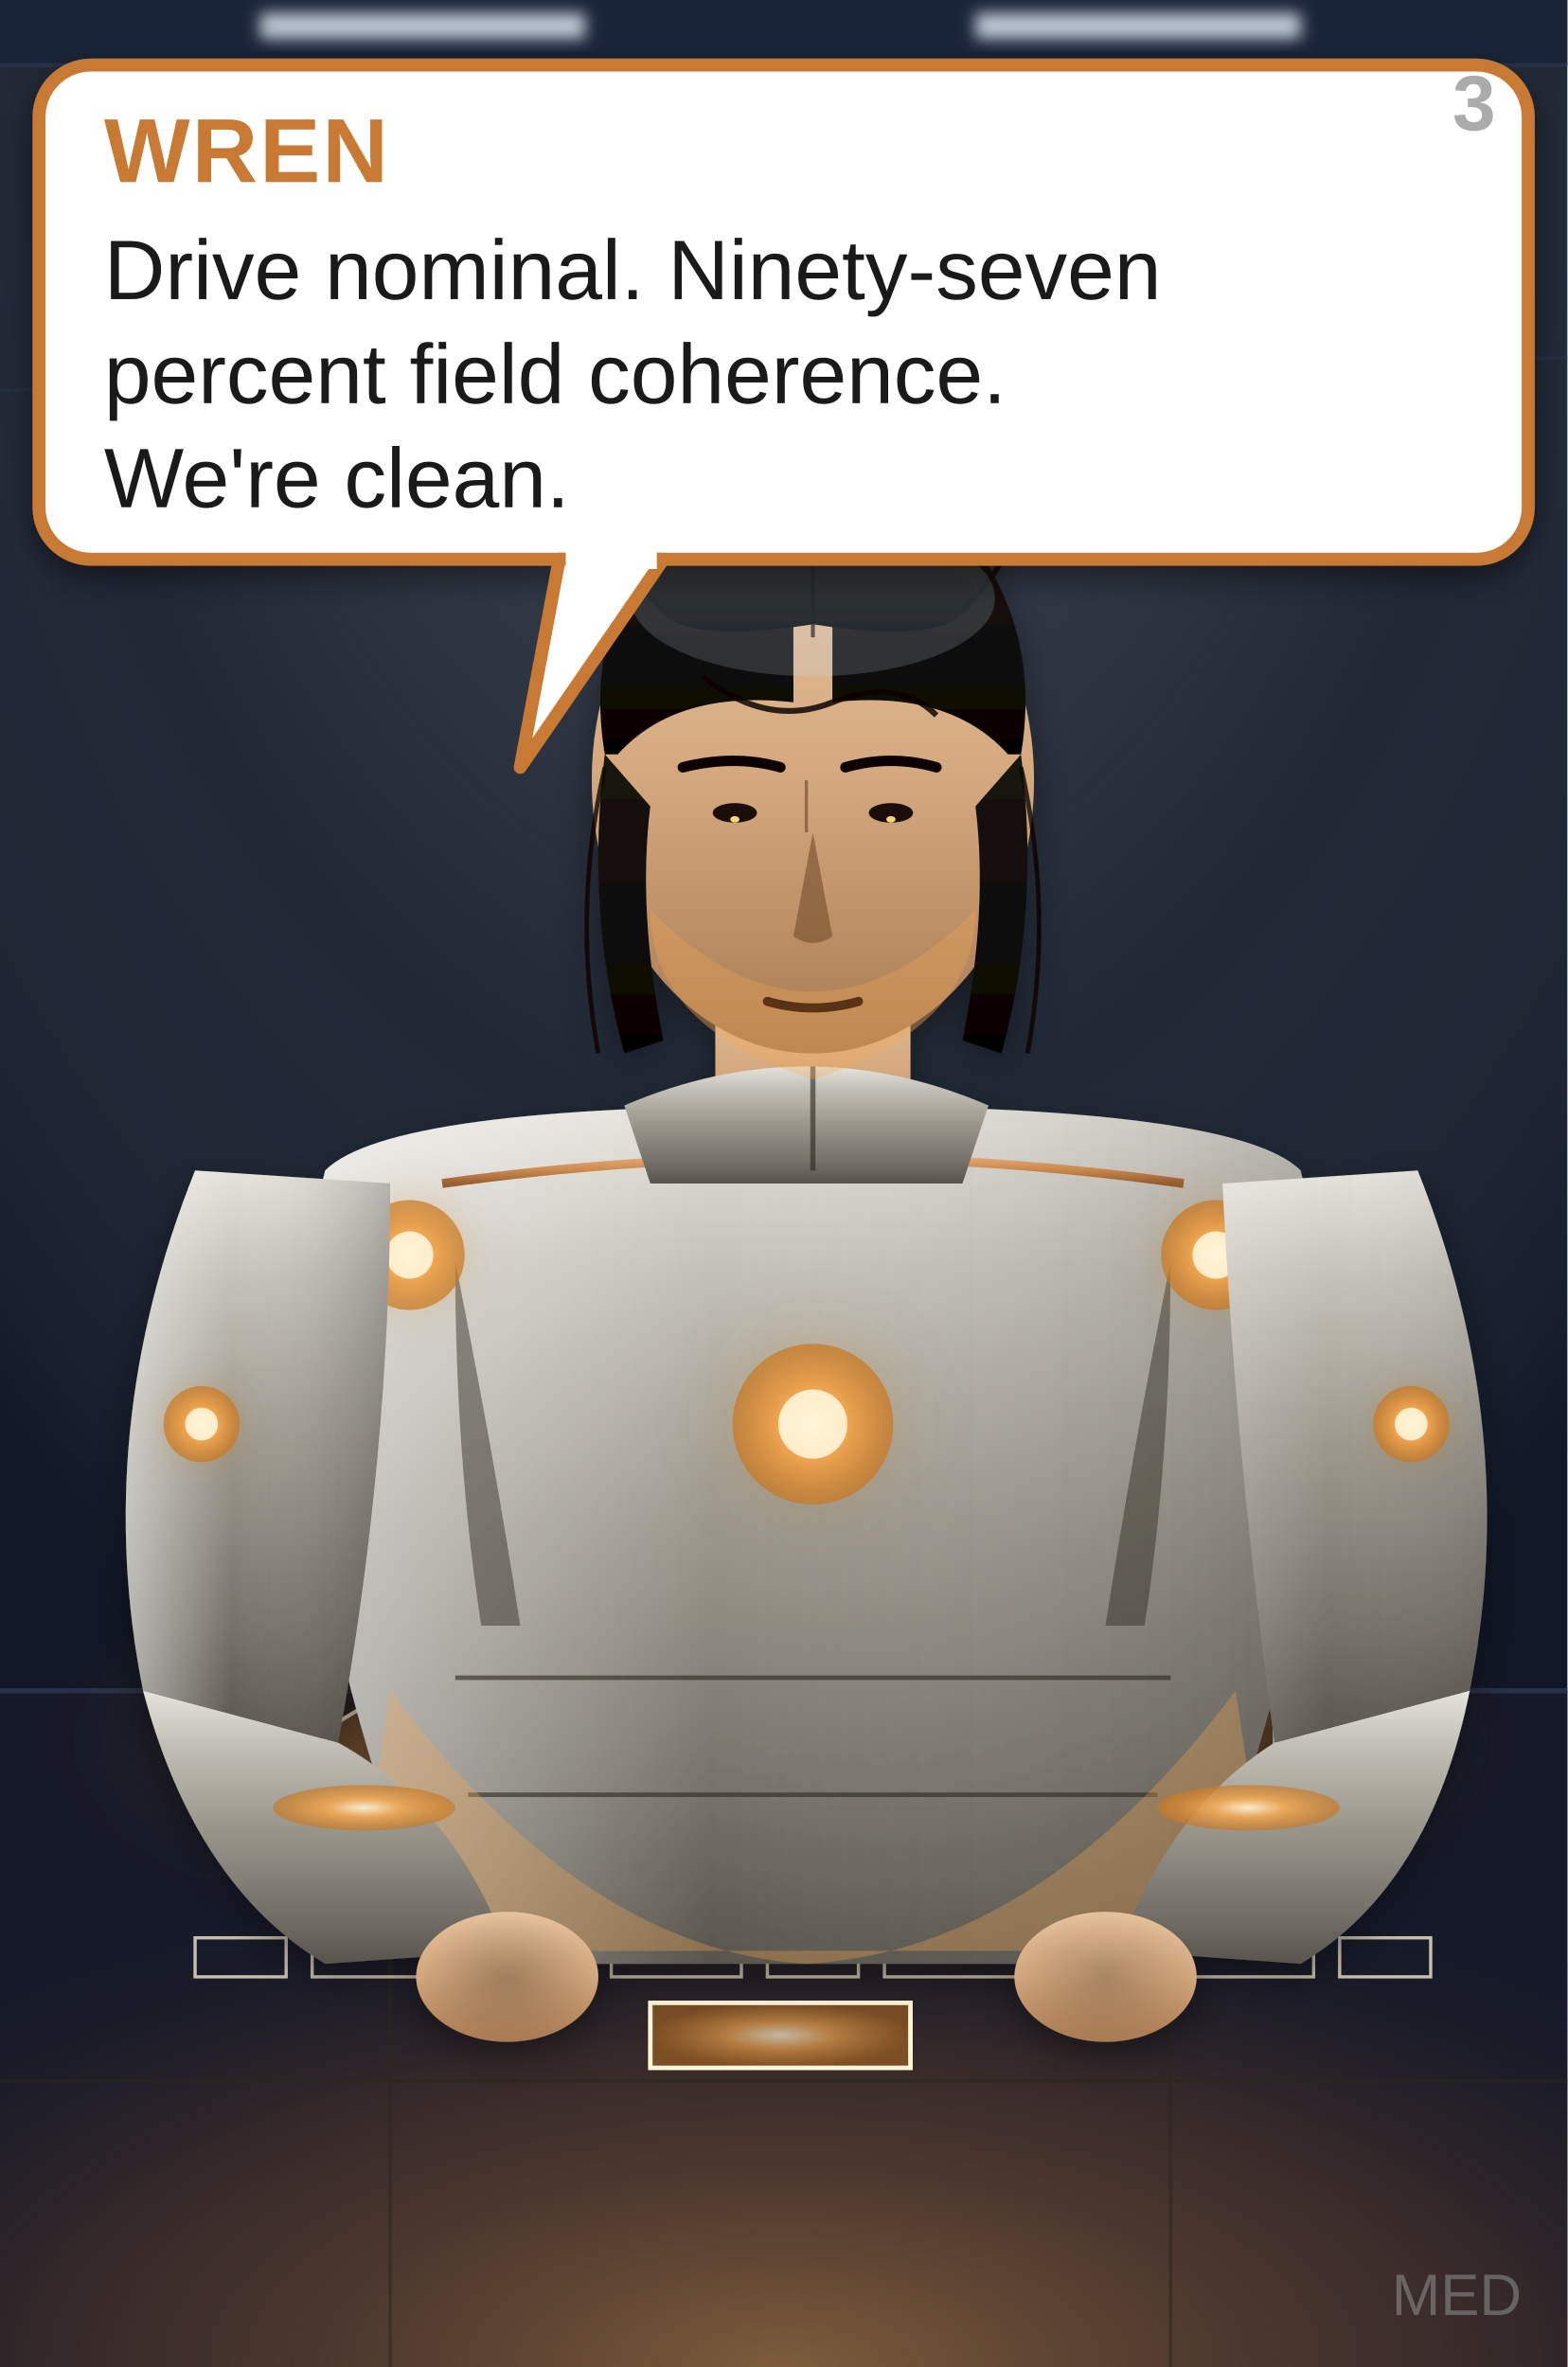
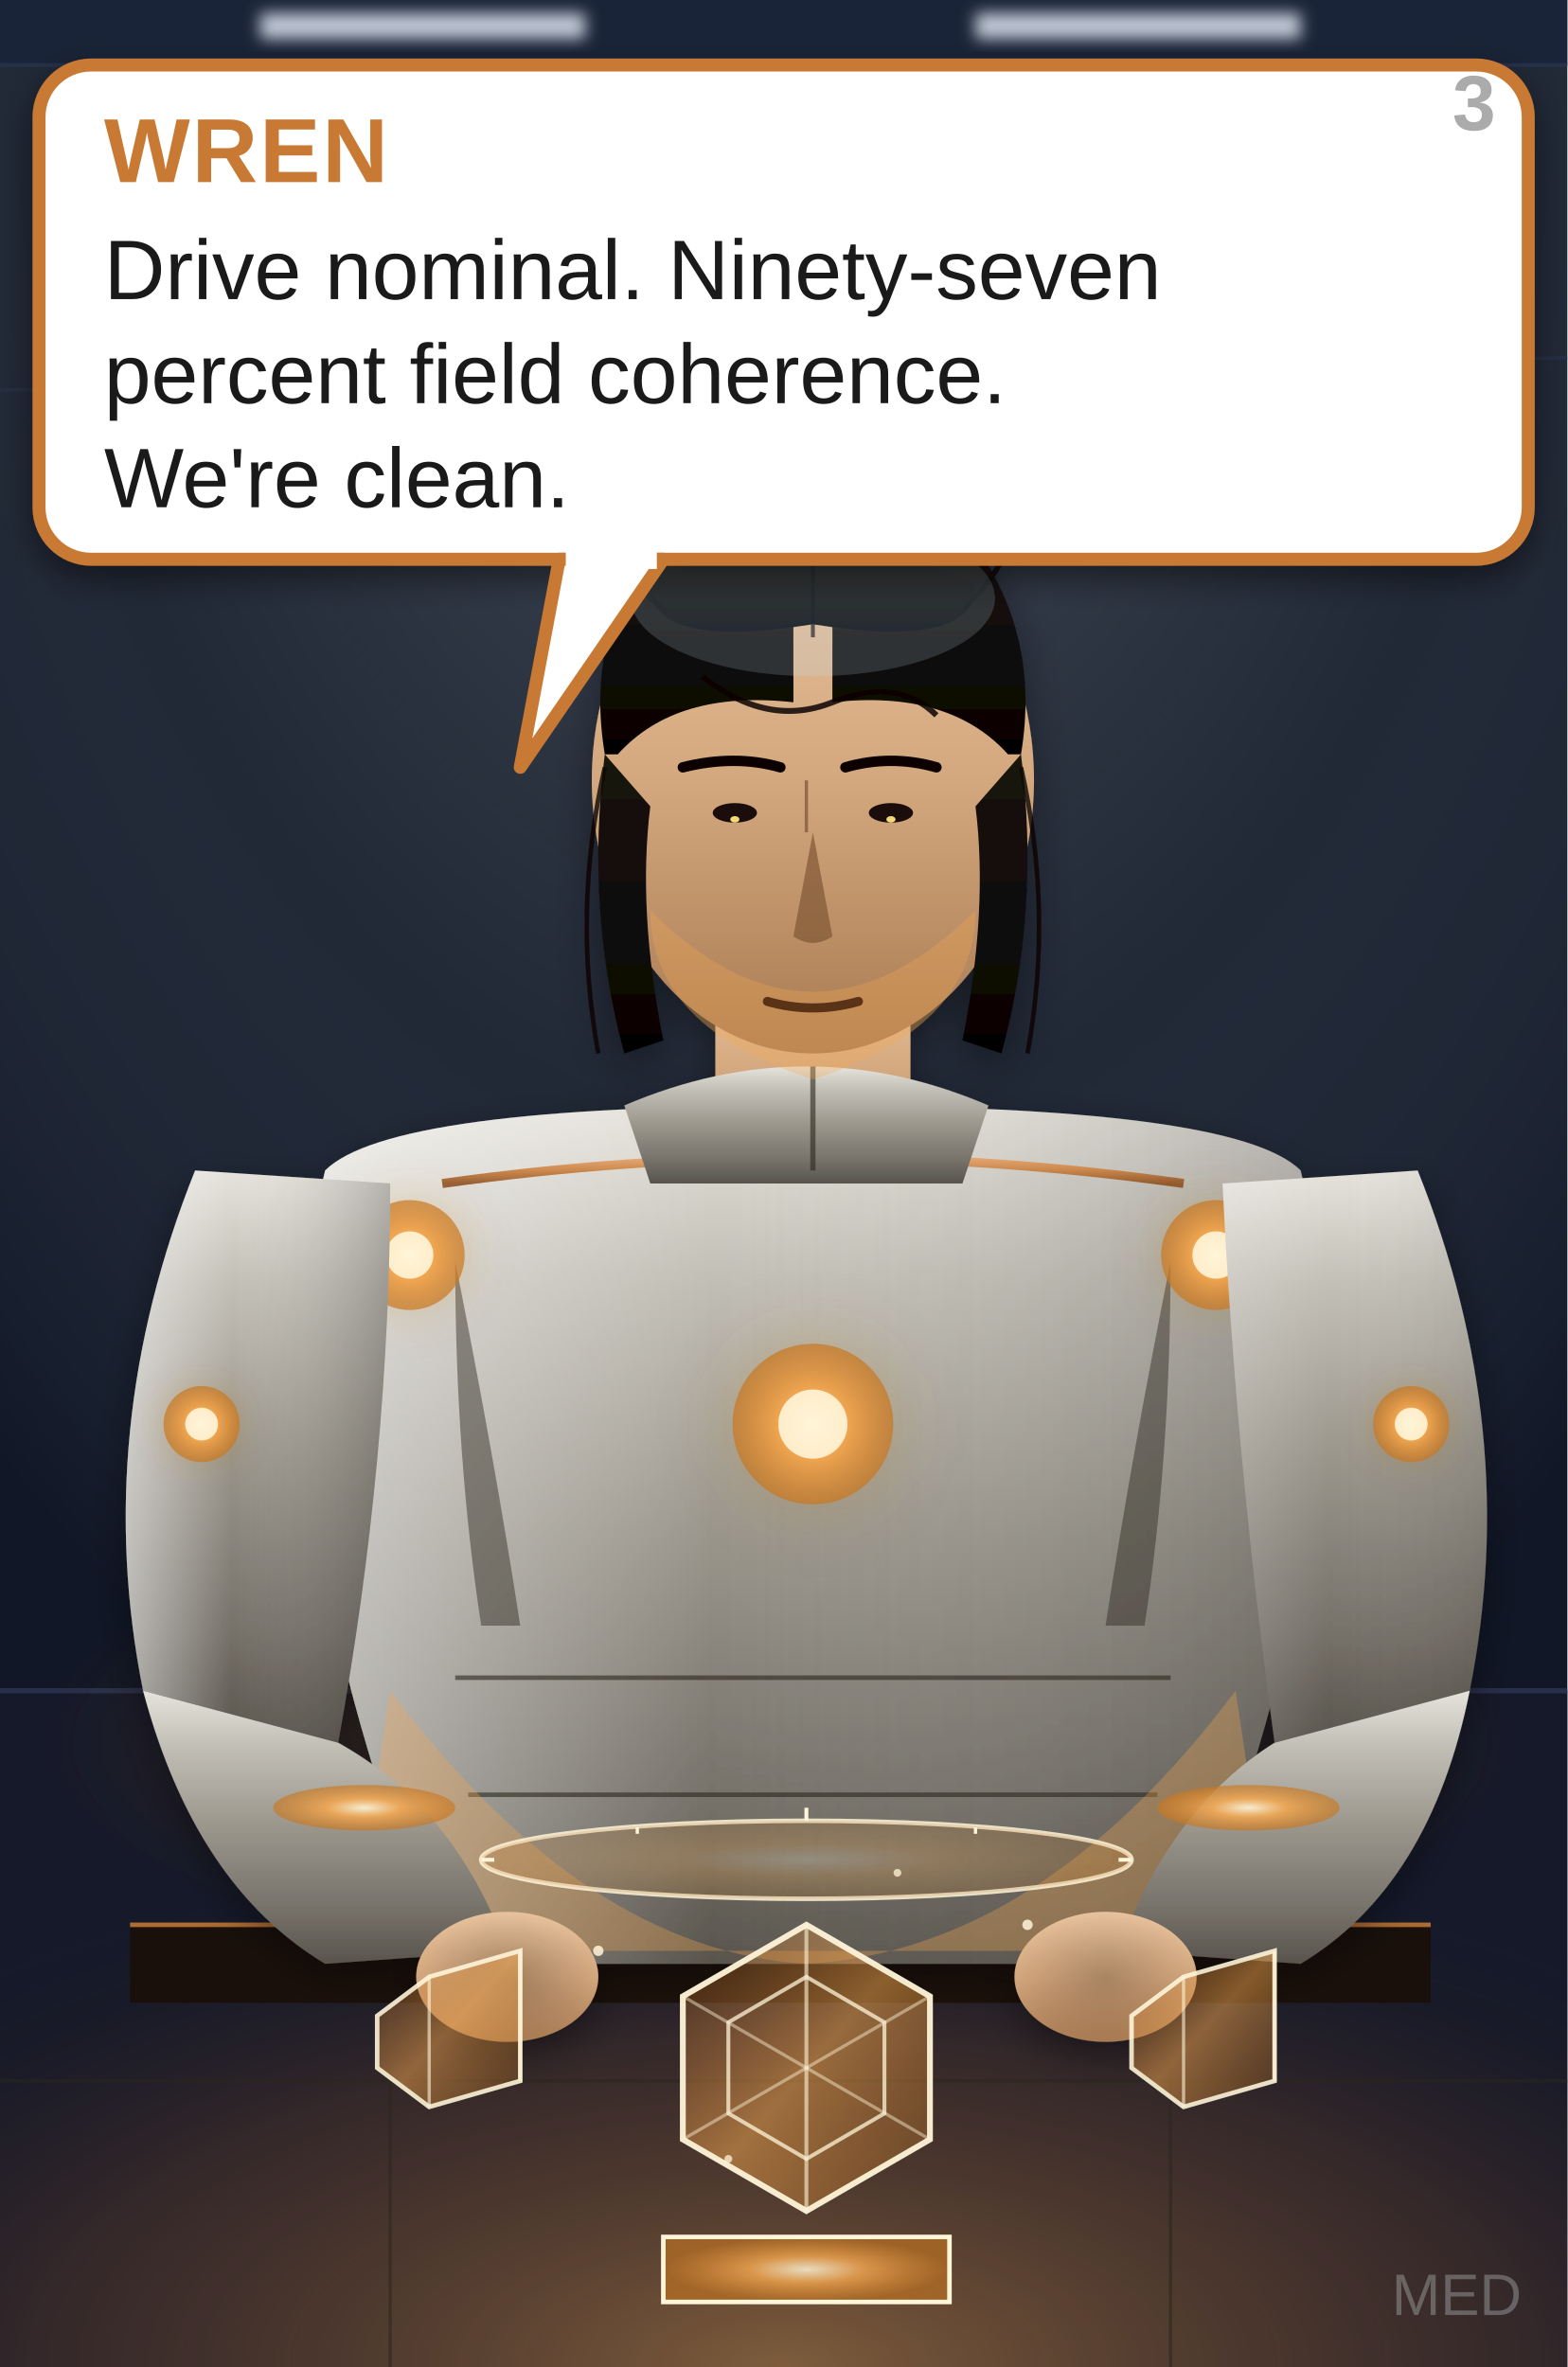
<svg xmlns="http://www.w3.org/2000/svg" viewBox="0 0 241 364" width="241" height="364">
  <defs>
    <filter id="balloonShadow" x="-10%" y="-10%" width="120%" height="120%">
      <feDropShadow dx="0" dy="2" stdDeviation="2.5" flood-color="#000" flood-opacity="0.45" />
    </filter>
    <linearGradient id="p3suitMetal" x1="0%" y1="0%" x2="0%" y2="100%">
      <stop offset="0%" stop-color="#e6e3dc" />
      <stop offset="20%" stop-color="#c2bfb6" />
      <stop offset="50%" stop-color="#9a968c" />
      <stop offset="80%" stop-color="#76726a" />
      <stop offset="100%" stop-color="#58544c" />
    </linearGradient>
    <linearGradient id="p3suitHighlight" x1="0%" y1="0%" x2="100%" y2="0%">
      <stop offset="0%" stop-color="#ffffff" stop-opacity="0.5" />
      <stop offset="40%" stop-color="#ffffff" stop-opacity="0" />
      <stop offset="100%" stop-color="#000000" stop-opacity="0.2" />
    </linearGradient>
    <linearGradient id="p3suitSeam" x1="0%" y1="0%" x2="0%" y2="100%">
      <stop offset="0%" stop-color="#2c261c" />
      <stop offset="100%" stop-color="#15110b" />
    </linearGradient>
    <linearGradient id="p3copperTrim" x1="0%" y1="0%" x2="0%" y2="100%">
      <stop offset="0%" stop-color="#e8a065" />
      <stop offset="50%" stop-color="#c87a35" />
      <stop offset="100%" stop-color="#8c4a18" />
    </linearGradient>
    <linearGradient id="p3skinTone" x1="0%" y1="0%" x2="0%" y2="100%">
      <stop offset="0%" stop-color="#e8c39e" />
      <stop offset="50%" stop-color="#d4a87e" />
      <stop offset="100%" stop-color="#a87a52" />
    </linearGradient>
    <linearGradient id="p3hair" x1="0%" y1="0%" x2="0%" y2="100%">
      <stop offset="0%" stop-color="#1a1410" />
      <stop offset="60%" stop-color="#0e0a08" />
      <stop offset="100%" stop-color="#050302" />
    </linearGradient>
    <radialGradient id="p3oilStain" cx="50%" cy="50%">
      <stop offset="0%" stop-color="#1a0e06" stop-opacity="0.5" />
      <stop offset="100%" stop-color="#1a0e06" stop-opacity="0" />
    </radialGradient>
    <radialGradient id="p3hologramCore" cx="50%" cy="50%">
      <stop offset="0%" stop-color="#fff5d8" stop-opacity="1" />
      <stop offset="40%" stop-color="#f5a850" stop-opacity="0.95" />
      <stop offset="100%" stop-color="#c8761e" stop-opacity="0.7" />
    </radialGradient>
    <radialGradient id="p3hologramGlow" cx="50%" cy="50%">
      <stop offset="0%" stop-color="#f5a850" stop-opacity="0.55" />
      <stop offset="50%" stop-color="#c8761e" stop-opacity="0.18" />
      <stop offset="100%" stop-color="#8c4a18" stop-opacity="0" />
    </radialGradient>
    <radialGradient id="p3overheadKey" cx="50%" cy="0%" r="80%">
      <stop offset="0%" stop-color="#dce4f0" stop-opacity="0.7" />
      <stop offset="60%" stop-color="#7c92ae" stop-opacity="0.4" />
      <stop offset="100%" stop-color="#1a2238" stop-opacity="0.85" />
    </radialGradient>
    <radialGradient id="p3consoleKey" cx="50%" cy="100%" r="80%">
      <stop offset="0%" stop-color="#f5a850" stop-opacity="0.55" />
      <stop offset="60%" stop-color="#a86028" stop-opacity="0.25" />
      <stop offset="100%" stop-color="#1a0e06" stop-opacity="0" />
    </radialGradient>
    <linearGradient id="p3holoDisplay" x1="0%" y1="0%" x2="100%" y2="100%">
      <stop offset="0%" stop-color="#a86028" stop-opacity="0.25" />
      <stop offset="50%" stop-color="#f5a850" stop-opacity="0.55" />
      <stop offset="100%" stop-color="#c8761e" stop-opacity="0.25" />
    </linearGradient>
    <filter id="p3bloom" x="-50%" y="-50%" width="200%" height="200%">
      <feGaussianBlur stdDeviation="2.5" />
    </filter>
    <filter id="p3softBloom" x="-50%" y="-50%" width="200%" height="200%">
      <feGaussianBlur stdDeviation="1.2" />
    </filter>
    <filter id="p3dropShadow" x="-50%" y="-50%" width="200%" height="200%">
      <feDropShadow dx="0" dy="2" stdDeviation="3" flood-color="#000" flood-opacity="0.4" />
    </filter>
    <symbol id="p3copperNode" viewBox="-10 -10 20 20" overflow="visible">
      <circle r="9" fill="url(#p3hologramGlow)" filter="url(#p3bloom)" />
      <circle r="6.5" fill="url(#p3hologramCore)" />
      <circle r="2.8" fill="#fff5d8" opacity="0.9" />
    </symbol>
  </defs>
  <g id="p3-bridge-bg">
    <rect width="241" height="364" fill="#0a0e18" />
    <rect width="241" height="364" fill="url(#p3overheadKey)" opacity="0.5" />
    <rect x="0" y="0" width="241" height="10" fill="#1a2438" />
    <rect x="40" y="2" width="50" height="4" fill="#dce4f0" filter="url(#p3softBloom)" opacity="0.85" />
    <rect x="150" y="2" width="50" height="4" fill="#dce4f0" filter="url(#p3softBloom)" opacity="0.85" />
    <line x1="0" y1="10" x2="241" y2="10" stroke="#2a3450" stroke-width="0.6" opacity="0.7" />
    <line x1="0" y1="60" x2="241" y2="55" stroke="#2a3450" stroke-width="0.5" opacity="0.55" />
    <path d="M0,260 L241,260 L241,364 L0,364 Z" fill="#15192a" />
    <line x1="0" y1="260" x2="241" y2="260" stroke="#2a3450" stroke-width="0.8" opacity="0.85" />
    <rect x="0" y="260" width="241" height="104" fill="url(#p3consoleKey)" opacity="0.85" />
    <line x1="60" y1="260" x2="60" y2="364" stroke="#2a261c" stroke-width="0.5" opacity="0.55" />
    <line x1="180" y1="260" x2="180" y2="364" stroke="#2a261c" stroke-width="0.5" opacity="0.55" />
    <line x1="0" y1="320" x2="241" y2="320" stroke="#2a261c" stroke-width="0.5" opacity="0.55" />
  </g>
-   <g id="p3-holo-console" transform="translate(20, 248)">
+   <g id="p3-holo-console-bg" transform="translate(20, 248)">
    <ellipse cx="100" cy="20" rx="115" ry="38" fill="url(#p3hologramGlow)" filter="url(#p3bloom)" opacity="0.95" />
-     <g id="p3-holo-shapes">
-       <polygon points="100,0 122,12 122,36 100,48 78,36 78,12" fill="url(#p3holoDisplay)" stroke="#fff5d8" stroke-width="0.7" opacity="0.95" />
-       <polygon points="100,8 116,16 116,32 100,40 84,32 84,16" fill="none" stroke="#fff5d8" stroke-width="0.5" opacity="0.7" />
-       <line x1="100" y1="0" x2="100" y2="48" stroke="#fff5d8" stroke-width="0.5" opacity="0.6" />
-       <line x1="78" y1="12" x2="122" y2="36" stroke="#fff5d8" stroke-width="0.5" opacity="0.4" />
-       <line x1="78" y1="36" x2="122" y2="12" stroke="#fff5d8" stroke-width="0.5" opacity="0.4" />
-       <polygon points="40,12 56,8 56,28 40,32 30,26 30,18" fill="url(#p3holoDisplay)" stroke="#fff5d8" stroke-width="0.6" opacity="0.85" />
-       <line x1="40" y1="12" x2="40" y2="32" stroke="#fff5d8" stroke-width="0.5" opacity="0.6" />
-       <line x1="56" y1="8" x2="56" y2="28" stroke="#fff5d8" stroke-width="0.5" opacity="0.6" />
-       <polygon points="160,12 176,8 176,28 160,32 150,26 150,18" fill="url(#p3holoDisplay)" stroke="#fff5d8" stroke-width="0.6" opacity="0.85" />
-       <line x1="160" y1="12" x2="160" y2="32" stroke="#fff5d8" stroke-width="0.5" opacity="0.6" />
-       <line x1="176" y1="8" x2="176" y2="28" stroke="#fff5d8" stroke-width="0.5" opacity="0.6" />
-       <ellipse cx="100" cy="-8" rx="40" ry="6" fill="none" stroke="#fff5d8" stroke-width="0.7" opacity="0.85" />
-       <ellipse cx="100" cy="-8" rx="40" ry="6" fill="url(#p3hologramCore)" opacity="0.25" />
-       <line x1="62" y1="-8" x2="60" y2="-8" stroke="#fff5d8" stroke-width="0.6" />
-       <line x1="80" y1="-12" x2="80" y2="-13" stroke="#fff5d8" stroke-width="0.5" />
-       <line x1="100" y1="-14" x2="100" y2="-16" stroke="#fff5d8" stroke-width="0.6" />
-       <line x1="120" y1="-12" x2="120" y2="-13" stroke="#fff5d8" stroke-width="0.5" />
-       <line x1="140" y1="-8" x2="142" y2="-8" stroke="#fff5d8" stroke-width="0.6" />
-       <g stroke="#fff5d8" stroke-width="0.5" fill="none" opacity="0.75">
-         <rect x="10" y="50" width="14" height="6" />
-         <rect x="28" y="50" width="22" height="6" />
-         <rect x="56" y="50" width="14" height="6" />
-         <rect x="74" y="50" width="20" height="6" />
-         <rect x="98" y="50" width="14" height="6" />
-         <rect x="116" y="50" width="22" height="6" />
-         <rect x="142" y="50" width="14" height="6" />
-         <rect x="160" y="50" width="22" height="6" />
-         <rect x="186" y="50" width="14" height="6" />
-       </g>
-       <rect x="80" y="60" width="40" height="10" fill="url(#p3hologramCore)" opacity="0.7" />
-       <rect x="80" y="60" width="40" height="10" fill="none" stroke="#fff5d8" stroke-width="0.7" />
-     </g>
+     <rect x="0" y="48" width="200" height="12" fill="#1a0e06" opacity="0.85" />
+     <line x1="0" y1="48" x2="200" y2="48" stroke="#c87a35" stroke-width="0.7" opacity="0.85" />
  </g>
  <g id="p3-wren" filter="url(#p3dropShadow)">
    <g id="p3-wren-torso">
      <path d="M50,180 Q40,220 60,280 Q70,300 90,302 L160,302 Q180,300 190,280 Q210,220 200,180 Q190,170 124,170 Q60,170 50,180 Z" fill="url(#p3suitMetal)" />
      <path d="M50,180 Q40,220 60,280 Q70,300 90,302 L160,302 Q180,300 190,280 Q210,220 200,180 Q190,170 124,170 Q60,170 50,180 Z" fill="url(#p3suitHighlight)" />
      <line x1="125" y1="172" x2="125" y2="298" stroke="url(#p3copperTrim)" stroke-width="2.4" opacity="0.85" />
      <path d="M70,194 Q76,224 80,250 L74,250 Q70,224 70,194 Z" fill="#2a261c" opacity="0.45" />
      <path d="M180,194 Q174,224 170,250 L176,250 Q180,224 180,194 Z" fill="#2a261c" opacity="0.45" />
      <path d="M68,182 Q125,174 182,182" fill="none" stroke="url(#p3copperTrim)" stroke-width="1.4" opacity="0.85" />
      <line x1="70" y1="258" x2="180" y2="258" stroke="#2a261c" stroke-width="0.7" opacity="0.6" />
      <line x1="72" y1="276" x2="178" y2="276" stroke="#2a261c" stroke-width="0.7" opacity="0.6" />
      <use href="#p3copperNode" x="106" y="200" width="38" height="38" />
      <use href="#p3copperNode" x="50" y="180" width="26" height="26" />
      <use href="#p3copperNode" x="174" y="180" width="26" height="26" />
      <path d="M60,260 Q90,300 124,302 Q160,300 190,260 L196,300 L54,300 Z" fill="#f5a850" opacity="0.32" />
    </g>
    <g id="p3-wren-arms">
      <path d="M30,180 Q14,220 22,260 L52,268 Q60,224 60,182 Z" fill="url(#p3suitMetal)" />
      <path d="M30,180 Q14,220 22,260 L52,268 Q60,224 60,182 Z" fill="url(#p3suitHighlight)" />
      <path d="M22,260 Q30,290 50,302 L78,300 Q70,278 52,268 Z" fill="url(#p3suitMetal)" />
      <ellipse cx="78" cy="304" rx="14" ry="10" fill="url(#p3skinTone)" />
      <ellipse cx="78" cy="304" rx="14" ry="10" fill="url(#p3oilStain)" opacity="0.55" />
      <ellipse cx="56" cy="278" rx="14" ry="3.5" fill="url(#p3hologramCore)" opacity="0.9" />
      <use href="#p3copperNode" x="22" y="210" width="18" height="18" />
      <path d="M218,180 Q234,220 226,260 L196,268 Q190,224 188,182 Z" fill="url(#p3suitMetal)" />
      <path d="M218,180 Q234,220 226,260 L196,268 Q190,224 188,182 Z" fill="url(#p3suitHighlight)" opacity="0.4" />
      <path d="M226,260 Q220,290 200,302 L172,300 Q180,278 196,268 Z" fill="url(#p3suitMetal)" />
      <ellipse cx="170" cy="304" rx="14" ry="10" fill="url(#p3skinTone)" />
      <ellipse cx="170" cy="304" rx="14" ry="10" fill="url(#p3oilStain)" opacity="0.45" />
      <ellipse cx="192" cy="278" rx="14" ry="3.5" fill="url(#p3hologramCore)" opacity="0.9" />
      <use href="#p3copperNode" x="208" y="210" width="18" height="18" />
    </g>
    <g id="p3-wren-neck">
      <path d="M110,150 L110,180 L140,180 L140,150 Z" fill="url(#p3skinTone)" />
      <path d="M96,170 Q124,158 152,170 L148,182 L100,182 Z" fill="url(#p3suitMetal)" />
      <line x1="125" y1="164" x2="125" y2="180" stroke="#2a261c" stroke-width="0.8" opacity="0.6" />
    </g>
    <g id="p3-wren-head">
      <ellipse cx="125" cy="120" rx="34" ry="42" fill="url(#p3skinTone)" />
      <path d="M93,116 Q90,98 100,84 Q110,80 122,82 L122,108 Q104,106 95,116 Z" fill="url(#p3hair)" />
      <path d="M157,116 Q160,98 150,84 Q140,80 128,82 L128,108 Q146,106 155,116 Z" fill="url(#p3hair)" />
      <path d="M100,90 Q125,76 150,90 Q150,100 125,96 Q100,100 100,90 Z" fill="url(#p3hair)" />
      <line x1="125" y1="80" x2="125" y2="98" stroke="#040201" stroke-width="0.6" opacity="0.7" />
      <ellipse cx="125" cy="64" rx="20" ry="13" fill="url(#p3hair)" />
      <path d="M110,57 Q116,46 130,48 Q142,52 140,64 Q126,57 110,64 Z" fill="url(#p3hair)" />
      <path d="M114,68 Q124,53 140,55 Q145,67 134,75 Q122,72 114,68 Z" fill="url(#p3hair)" opacity="0.92" />
      <ellipse cx="125" cy="80" rx="15" ry="3.8" fill="#0a0604" opacity="0.7" />
      <path d="M114,54 Q125,49 138,54" fill="none" stroke="#3a2818" stroke-width="0.7" opacity="0.7" />
      <path d="M118,64 Q130,59 138,66" fill="none" stroke="#3a2818" stroke-width="0.6" opacity="0.6" />
      <path d="M93,116 Q90,140 96,162 L102,160 Q98,140 100,124 Z" fill="url(#p3hair)" />
      <path d="M157,116 Q160,140 154,162 L148,160 Q152,140 150,124 Z" fill="url(#p3hair)" />
      <path d="M99,86 Q90,72 87,58" fill="none" stroke="#0a0604" stroke-width="1.0" stroke-linecap="round" opacity="0.9" />
      <path d="M102,94 Q94,86 92,76" fill="none" stroke="#0a0604" stroke-width="0.8" stroke-linecap="round" opacity="0.8" />
      <path d="M151,86 Q160,72 163,58" fill="none" stroke="#0a0604" stroke-width="1.0" stroke-linecap="round" opacity="0.9" />
      <path d="M148,94 Q156,86 158,76" fill="none" stroke="#0a0604" stroke-width="0.8" stroke-linecap="round" opacity="0.8" />
      <path d="M108,104 Q118,112 128,108 Q138,104 144,110" fill="none" stroke="#0a0604" stroke-width="0.9" opacity="0.85" />
      <path d="M93,118 Q88,140 92,162" fill="none" stroke="#0a0604" stroke-width="0.7" opacity="0.8" />
      <path d="M157,118 Q162,140 158,162" fill="none" stroke="#0a0604" stroke-width="0.7" opacity="0.8" />
      <ellipse cx="125" cy="92" rx="28" ry="12" fill="#bfe4ff" opacity="0.18" />
      <path d="M100,140 Q125,165 150,140 Q150,158 125,166 Q100,158 100,140 Z" fill="#f5a850" opacity="0.3" />
      <ellipse cx="113" cy="125" rx="3.4" ry="1.5" fill="#1a0e08" />
      <ellipse cx="137" cy="125" rx="3.4" ry="1.5" fill="#1a0e08" />
      <ellipse cx="113" cy="126" rx="0.7" ry="0.5" fill="#f5d878" />
      <ellipse cx="137" cy="126" rx="0.7" ry="0.5" fill="#f5d878" />
      <path d="M105,118 Q113,116 120,118" fill="none" stroke="#0a0604" stroke-width="1.6" stroke-linecap="round" />
      <path d="M130,118 Q137,116 144,118" fill="none" stroke="#0a0604" stroke-width="1.6" stroke-linecap="round" />
      <line x1="124" y1="120" x2="124" y2="128" stroke="#7a5232" stroke-width="0.5" opacity="0.7" />
      <path d="M125,128 L122,144 Q125,146 128,144 Z" fill="#7a5230" opacity="0.65" />
      <path d="M118,154 Q125,156 132,154" fill="none" stroke="#5a3018" stroke-width="1.4" stroke-linecap="round" />
    </g>
  </g>
+   <g id="p3-holo-console-fg" transform="translate(124, 318)">
+     <polygon points="0,-22 19,-11 19,11 0,22 -19,11 -19,-11" fill="url(#p3holoDisplay)" stroke="#fff5d8" stroke-width="0.9" opacity="0.95" />
+     <polygon points="0,-14 12,-7 12,7 0,14 -12,7 -12,-7" fill="none" stroke="#fff5d8" stroke-width="0.6" opacity="0.75" />
+     <line x1="0" y1="-22" x2="0" y2="22" stroke="#fff5d8" stroke-width="0.6" opacity="0.6" />
+     <line x1="-19" y1="-11" x2="19" y2="11" stroke="#fff5d8" stroke-width="0.5" opacity="0.45" />
+     <line x1="-19" y1="11" x2="19" y2="-11" stroke="#fff5d8" stroke-width="0.5" opacity="0.45" />
+     <rect x="-22" y="26" width="44" height="10" fill="url(#p3hologramCore)" opacity="0.85" />
+     <rect x="-22" y="26" width="44" height="10" fill="none" stroke="#fff5d8" stroke-width="0.7" />
+     <g transform="translate(-58, -4)">
+       <polygon points="0,-10 14,-14 14,6 0,10 -8,4 -8,-4" fill="url(#p3holoDisplay)" stroke="#fff5d8" stroke-width="0.7" opacity="0.9" />
+       <line x1="0" y1="-10" x2="0" y2="10" stroke="#fff5d8" stroke-width="0.5" opacity="0.6" />
+       <line x1="14" y1="-14" x2="14" y2="6" stroke="#fff5d8" stroke-width="0.5" opacity="0.6" />
+     </g>
+     <g transform="translate(58, -4)">
+       <polygon points="0,-10 14,-14 14,6 0,10 -8,4 -8,-4" fill="url(#p3holoDisplay)" stroke="#fff5d8" stroke-width="0.7" opacity="0.9" />
+       <line x1="0" y1="-10" x2="0" y2="10" stroke="#fff5d8" stroke-width="0.5" opacity="0.6" />
+       <line x1="14" y1="-14" x2="14" y2="6" stroke="#fff5d8" stroke-width="0.5" opacity="0.6" />
+     </g>
+     <ellipse cx="0" cy="-32" rx="50" ry="6" fill="none" stroke="#fff5d8" stroke-width="0.7" opacity="0.85" />
+     <ellipse cx="0" cy="-32" rx="50" ry="6" fill="url(#p3hologramCore)" opacity="0.25" />
+     <line x1="-48" y1="-32" x2="-50" y2="-32" stroke="#fff5d8" stroke-width="0.6" />
+     <line x1="-26" y1="-36" x2="-26" y2="-37" stroke="#fff5d8" stroke-width="0.5" />
+     <line x1="0" y1="-38" x2="0" y2="-40" stroke="#fff5d8" stroke-width="0.6" />
+     <line x1="26" y1="-36" x2="26" y2="-37" stroke="#fff5d8" stroke-width="0.5" />
+     <line x1="48" y1="-32" x2="50" y2="-32" stroke="#fff5d8" stroke-width="0.6" />
+     <circle cx="-32" cy="-18" r="0.8" fill="#fff5d8" opacity="0.85" />
+     <circle cx="34" cy="-22" r="0.8" fill="#fff5d8" opacity="0.85" />
+     <circle cx="-12" cy="14" r="0.6" fill="#fff5d8" opacity="0.75" />
+     <circle cx="14" cy="-30" r="0.6" fill="#fff5d8" opacity="0.75" />
+   </g>
  <g id="p3-dialogue">
    <rect x="6" y="10" width="229" height="76" rx="8" fill="#ffffff" stroke="#c87a35" stroke-width="2" filter="url(#balloonShadow)" />
    <text x="16" y="28" font-family="Helvetica Neue, Arial, sans-serif" font-size="14" font-weight="800" fill="#c87a35" letter-spacing="0.3">WREN</text>
    <text x="16" y="46" font-family="Helvetica Neue, Arial, sans-serif" font-size="13" font-weight="500" fill="#1a1a1a">Drive nominal. Ninety-seven</text>
    <text x="16" y="62" font-family="Helvetica Neue, Arial, sans-serif" font-size="13" font-weight="500" fill="#1a1a1a">percent field coherence.</text>
    <text x="16" y="78" font-family="Helvetica Neue, Arial, sans-serif" font-size="13" font-weight="500" fill="#1a1a1a">We're clean.</text>
    <polygon points="86,86 102,86 80,118" fill="#ffffff" stroke="#c87a35" stroke-width="2" stroke-linejoin="round" />
    <line x1="87" y1="86" x2="101" y2="86" stroke="#ffffff" stroke-width="3" />
  </g>
  <g id="p3-meta">
    <text x="230" y="20" text-anchor="end" font-family="Helvetica Neue, Arial, sans-serif" font-size="12" font-weight="bold" fill="#888" opacity="0.7">3</text>
    <text x="234" y="356" text-anchor="end" font-family="Helvetica Neue, Arial, sans-serif" font-size="9" fill="#888" opacity="0.6">MED</text>
  </g>
</svg>
